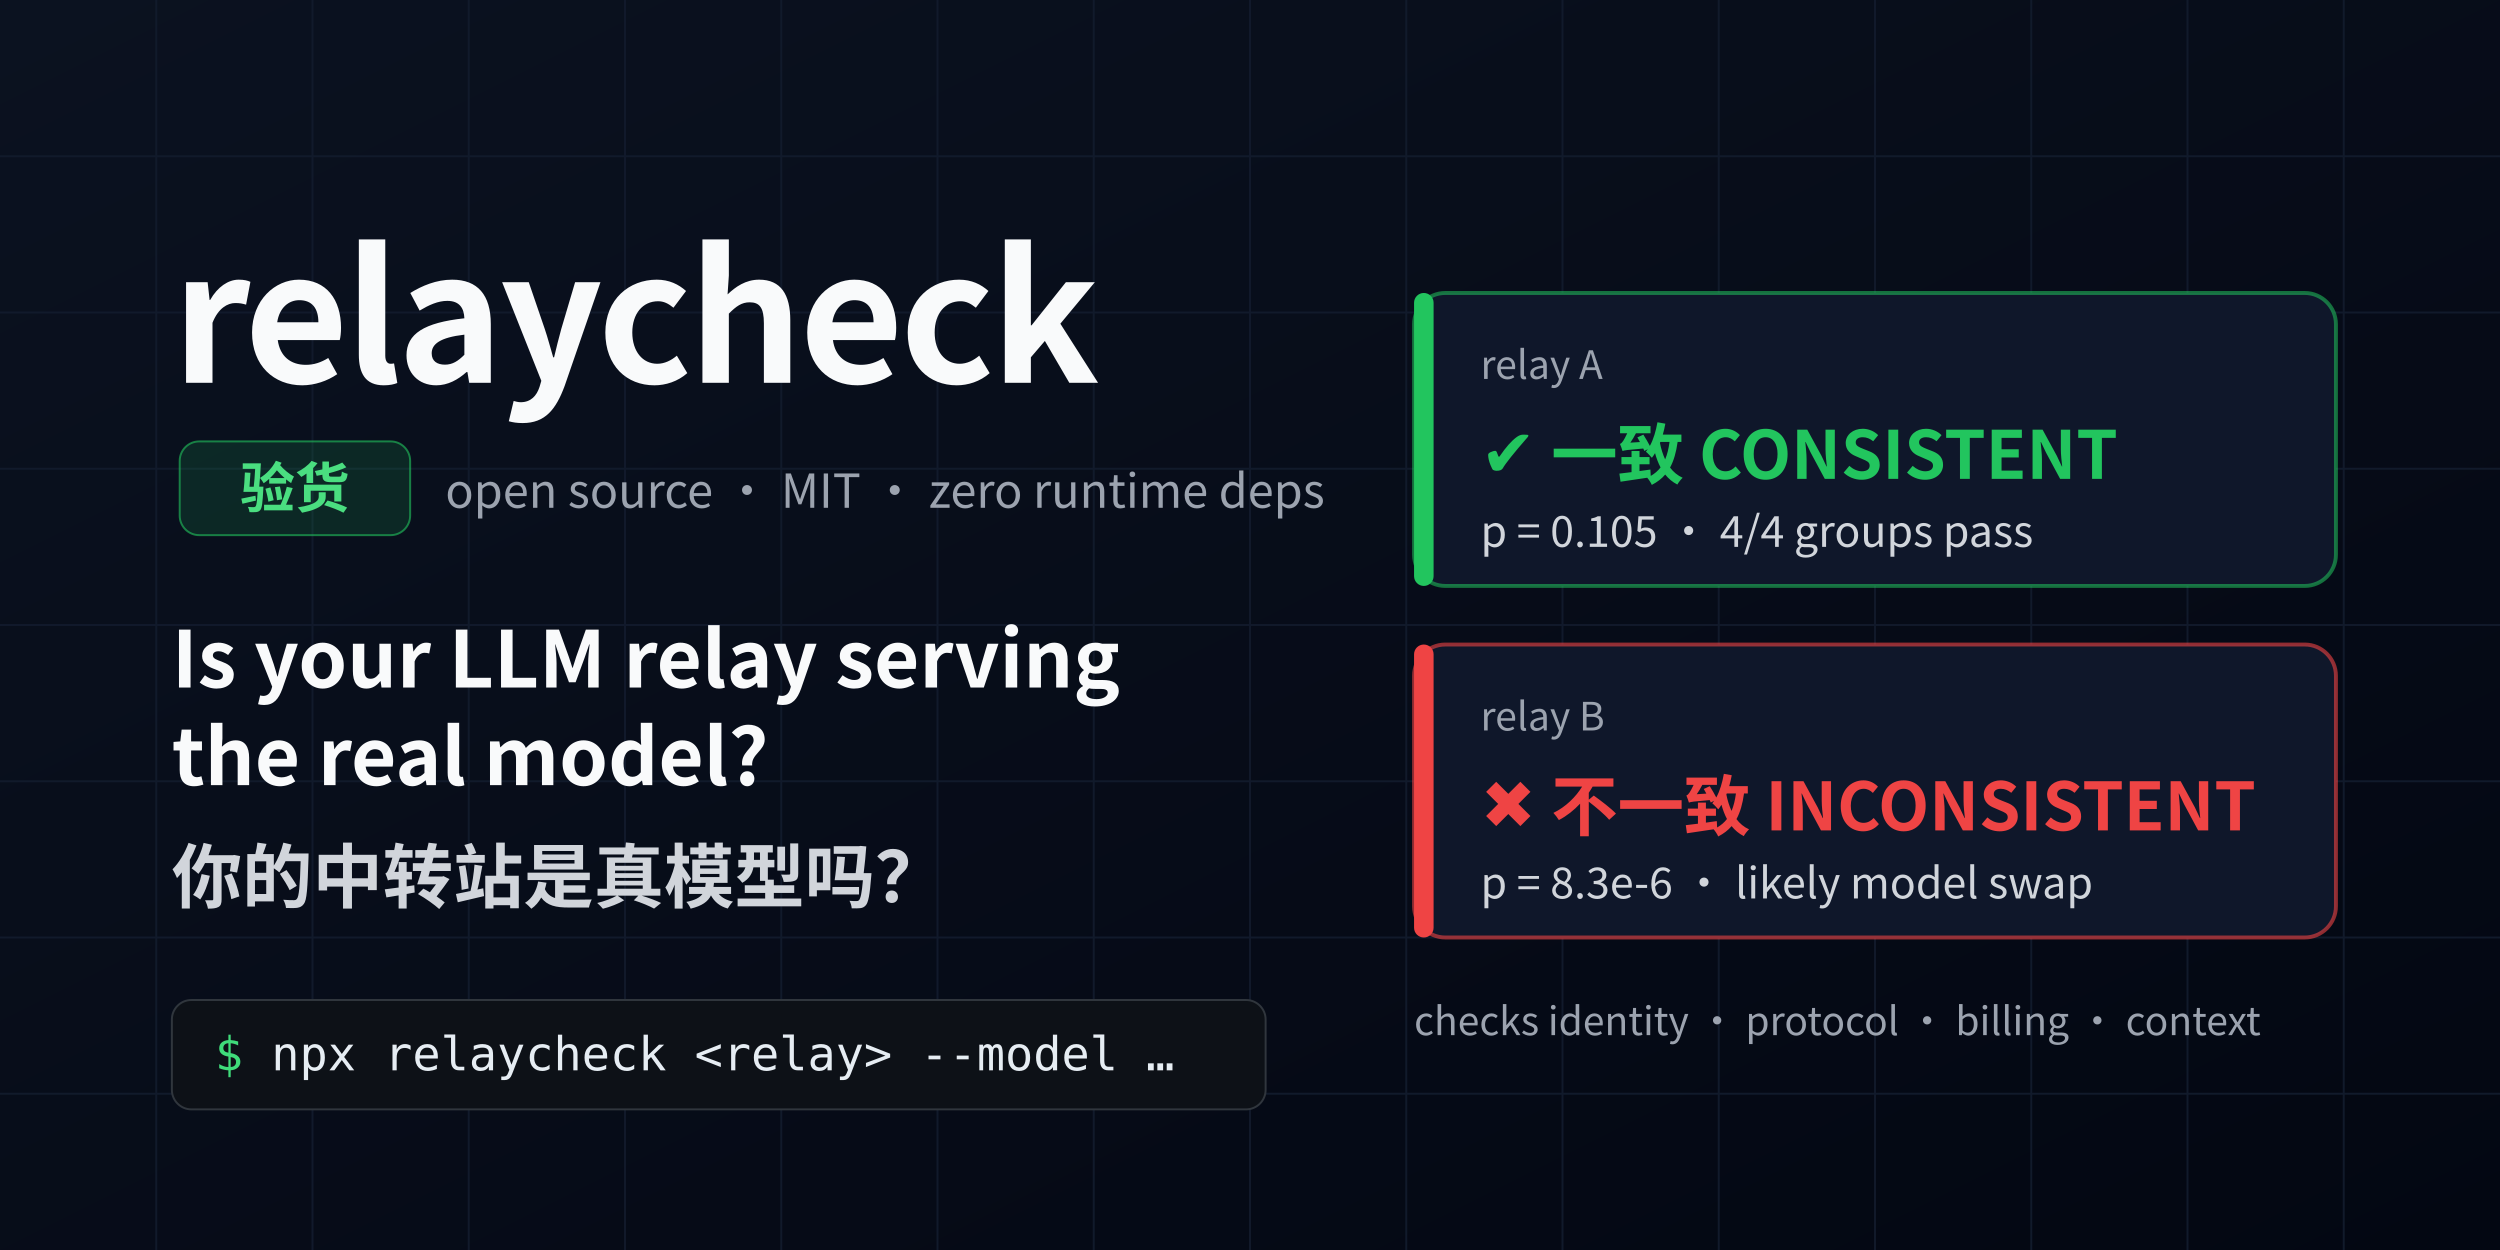
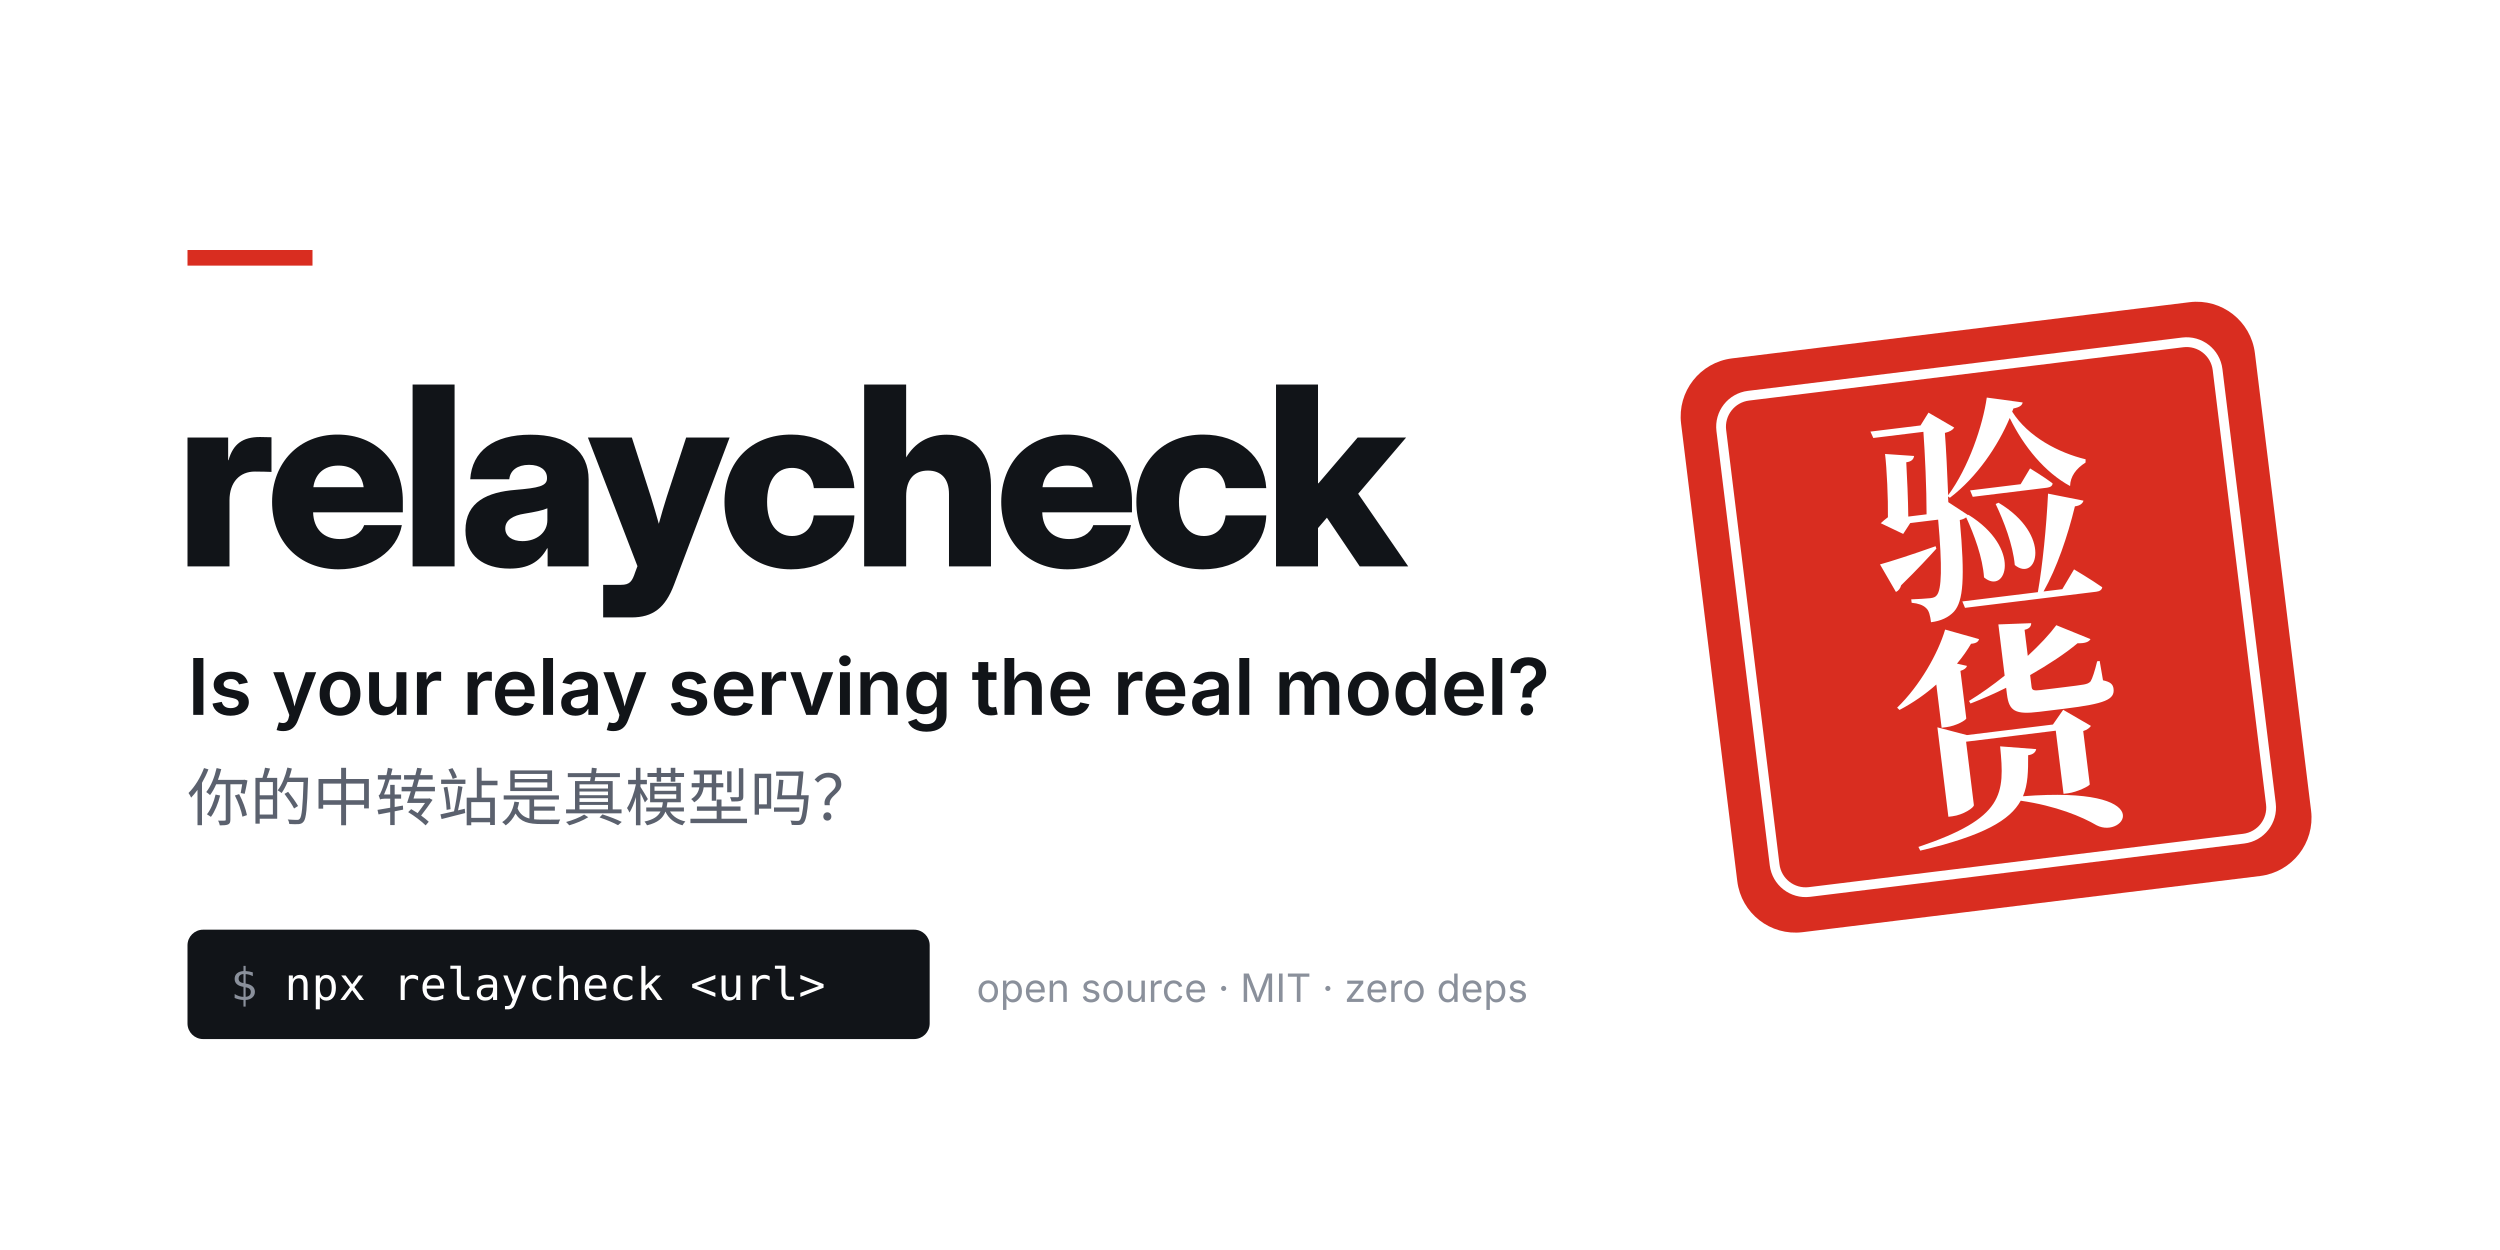
- <svg xmlns="http://www.w3.org/2000/svg" width="1280" height="640" viewBox="0 0 1280 640" font-family="system-ui, -apple-system, 'Segoe UI', 'PingFang SC', 'Hiragino Sans GB', 'Microsoft YaHei', 'Noto Sans CJK SC', 'Noto Sans SC', 'Source Han Sans SC', Roboto, 'Helvetica Neue', Arial, sans-serif">
-   <defs>
-     <linearGradient id="bg" x1="0" y1="0" x2="1" y2="1">
-       <stop offset="0" stop-color="#0b1220" />
-       <stop offset="1" stop-color="#030712" />
-     </linearGradient>
-   </defs>
-   <rect width="1280" height="640" fill="url(#bg)" />
-   <g stroke="#111a2b" stroke-width="1">
-     <path d="M0 80H1280M0 160H1280M0 240H1280M0 320H1280M0 400H1280M0 480H1280M0 560H1280" />
-     <path d="M80 0V640M160 0V640M240 0V640M320 0V640M400 0V640M480 0V640M560 0V640M640 0V640M720 0V640M800 0V640M880 0V640M960 0V640M1040 0V640M1120 0V640M1200 0V640" />
+ <svg xmlns="http://www.w3.org/2000/svg" width="1280" height="640" viewBox="0 0 1280 640" font-family="Inter, system-ui, -apple-system, 'Segoe UI', 'PingFang SC', 'Hiragino Sans GB', 'Microsoft YaHei', 'Noto Sans CJK SC', 'Noto Sans SC', 'Source Han Sans SC', 'WenQuanYi Micro Hei', Roboto, 'Helvetica Neue', Arial, sans-serif">
+   <rect width="1280" height="640" fill="#ffffff" />
+   <rect x="96" y="128" width="64" height="8" fill="#d92d20" />
+   <text x="90" y="290" font-size="128" font-weight="800" fill="#111418" letter-spacing="-4" font-family="'Inter Display', Inter, system-ui, -apple-system, 'Segoe UI', 'PingFang SC', 'Hiragino Sans GB', 'Microsoft YaHei', 'Noto Sans CJK SC', 'Noto Sans SC', 'Source Han Sans SC', 'WenQuanYi Micro Hei', Roboto, 'Helvetica Neue', Arial, sans-serif">relaycheck</text>
+   <text x="96" y="366" font-size="40" font-weight="600" fill="#111418">Is your relay serving the real model?</text>
+   <text x="96" y="420" font-size="32" fill="#5b616e">你的中转站是真模型吗？</text>
+   <g transform="translate(96 476)">
+     <rect width="380" height="56" rx="8" fill="#111418" />
+     <text x="22" y="36" font-size="23" fill="#ffffff" font-family="'JetBrains Mono', 'SF Mono', Menlo, Consolas, 'DejaVu Sans Mono', monospace">
+       <tspan fill="#8a909b">$</tspan> npx relaycheck &lt;url&gt;</text>
  </g>
-   <text x="88" y="196" font-size="92" font-weight="800" fill="#f9fafb" letter-spacing="-2">relaycheck</text>
-   <rect x="92" y="226" width="118" height="48" rx="10" fill="#22c55e" fill-opacity="0.14" stroke="#22c55e" stroke-opacity="0.6" />
-   <text x="151" y="260" font-size="28" font-weight="700" fill="#4ade80" text-anchor="middle">验货</text>
-   <text x="228" y="260" font-size="24" fill="#9ca3af">open source · MIT · zero runtime deps</text>
-   <text x="88" y="352" font-size="40" font-weight="700" fill="#f9fafb">Is your LLM relay serving</text>
-   <text x="88" y="402" font-size="40" font-weight="700" fill="#f9fafb">the real model?</text>
-   <text x="88" y="462" font-size="36" font-weight="600" fill="#d1d5db">你的中转站是真模型吗？</text>
-   <rect x="88" y="512" width="560" height="56" rx="10" fill="#0d1117" stroke="#30363d" />
-   <text x="110" y="548" font-size="24" fill="#e6edf3" font-family="'JetBrains Mono', 'SF Mono', Menlo, Consolas, 'DejaVu Sans Mono', monospace">
-     <tspan fill="#3fdc7a">$</tspan> npx relaycheck &lt;relay&gt; --model …</text>
-   <g transform="translate(724 150)">
-     <rect width="472" height="150" rx="16" fill="#0f172a" stroke="#22c55e" stroke-opacity="0.55" stroke-width="2" />
-     <rect width="10" height="150" rx="5" fill="#22c55e" />
-     <text x="34" y="44" font-size="20" fill="#9ca3af">relay A</text>
-     <text x="34" y="94" font-size="34" font-weight="800" fill="#22c55e">✔ 一致 CONSISTENT</text>
-     <text x="34" y="130" font-size="22" fill="#d1d5db">p = 0.105 · 4/4 groups pass</text>
+   <text x="500" y="513" font-size="20" fill="#8a909b">open source · MIT · zero deps</text>
+   <g transform="translate(1022 316) rotate(-7)">
+     <rect x="-148" y="-148" width="296" height="296" rx="30" fill="#d92d20" />
+     <rect x="-128" y="-128" width="256" height="256" rx="16" fill="none" stroke="#ffffff" stroke-width="5" />
+     <text x="0" y="-12" font-size="118" font-weight="900" fill="#ffffff" text-anchor="middle" font-family="'Songti SC', STSong, SimSun, 'Noto Serif CJK SC', 'Source Han Serif SC', serif">验</text>
+     <text x="0" y="104" font-size="118" font-weight="900" fill="#ffffff" text-anchor="middle" font-family="'Songti SC', STSong, SimSun, 'Noto Serif CJK SC', 'Source Han Serif SC', serif">货</text>
  </g>
-   <g transform="translate(724 330)">
-     <rect width="472" height="150" rx="16" fill="#0f172a" stroke="#ef4444" stroke-opacity="0.6" stroke-width="2" />
-     <rect width="10" height="150" rx="5" fill="#ef4444" />
-     <text x="34" y="44" font-size="20" fill="#9ca3af">relay B</text>
-     <text x="34" y="94" font-size="34" font-weight="800" fill="#ef4444">✖ 不一致 INCONSISTENT</text>
-     <text x="34" y="130" font-size="22" fill="#d1d5db">p = 8.3e-6 · likely model swap</text>
-   </g>
-   <text x="724" y="530" font-size="20" fill="#9ca3af">checks identity · protocol · billing · context</text>
</svg>
